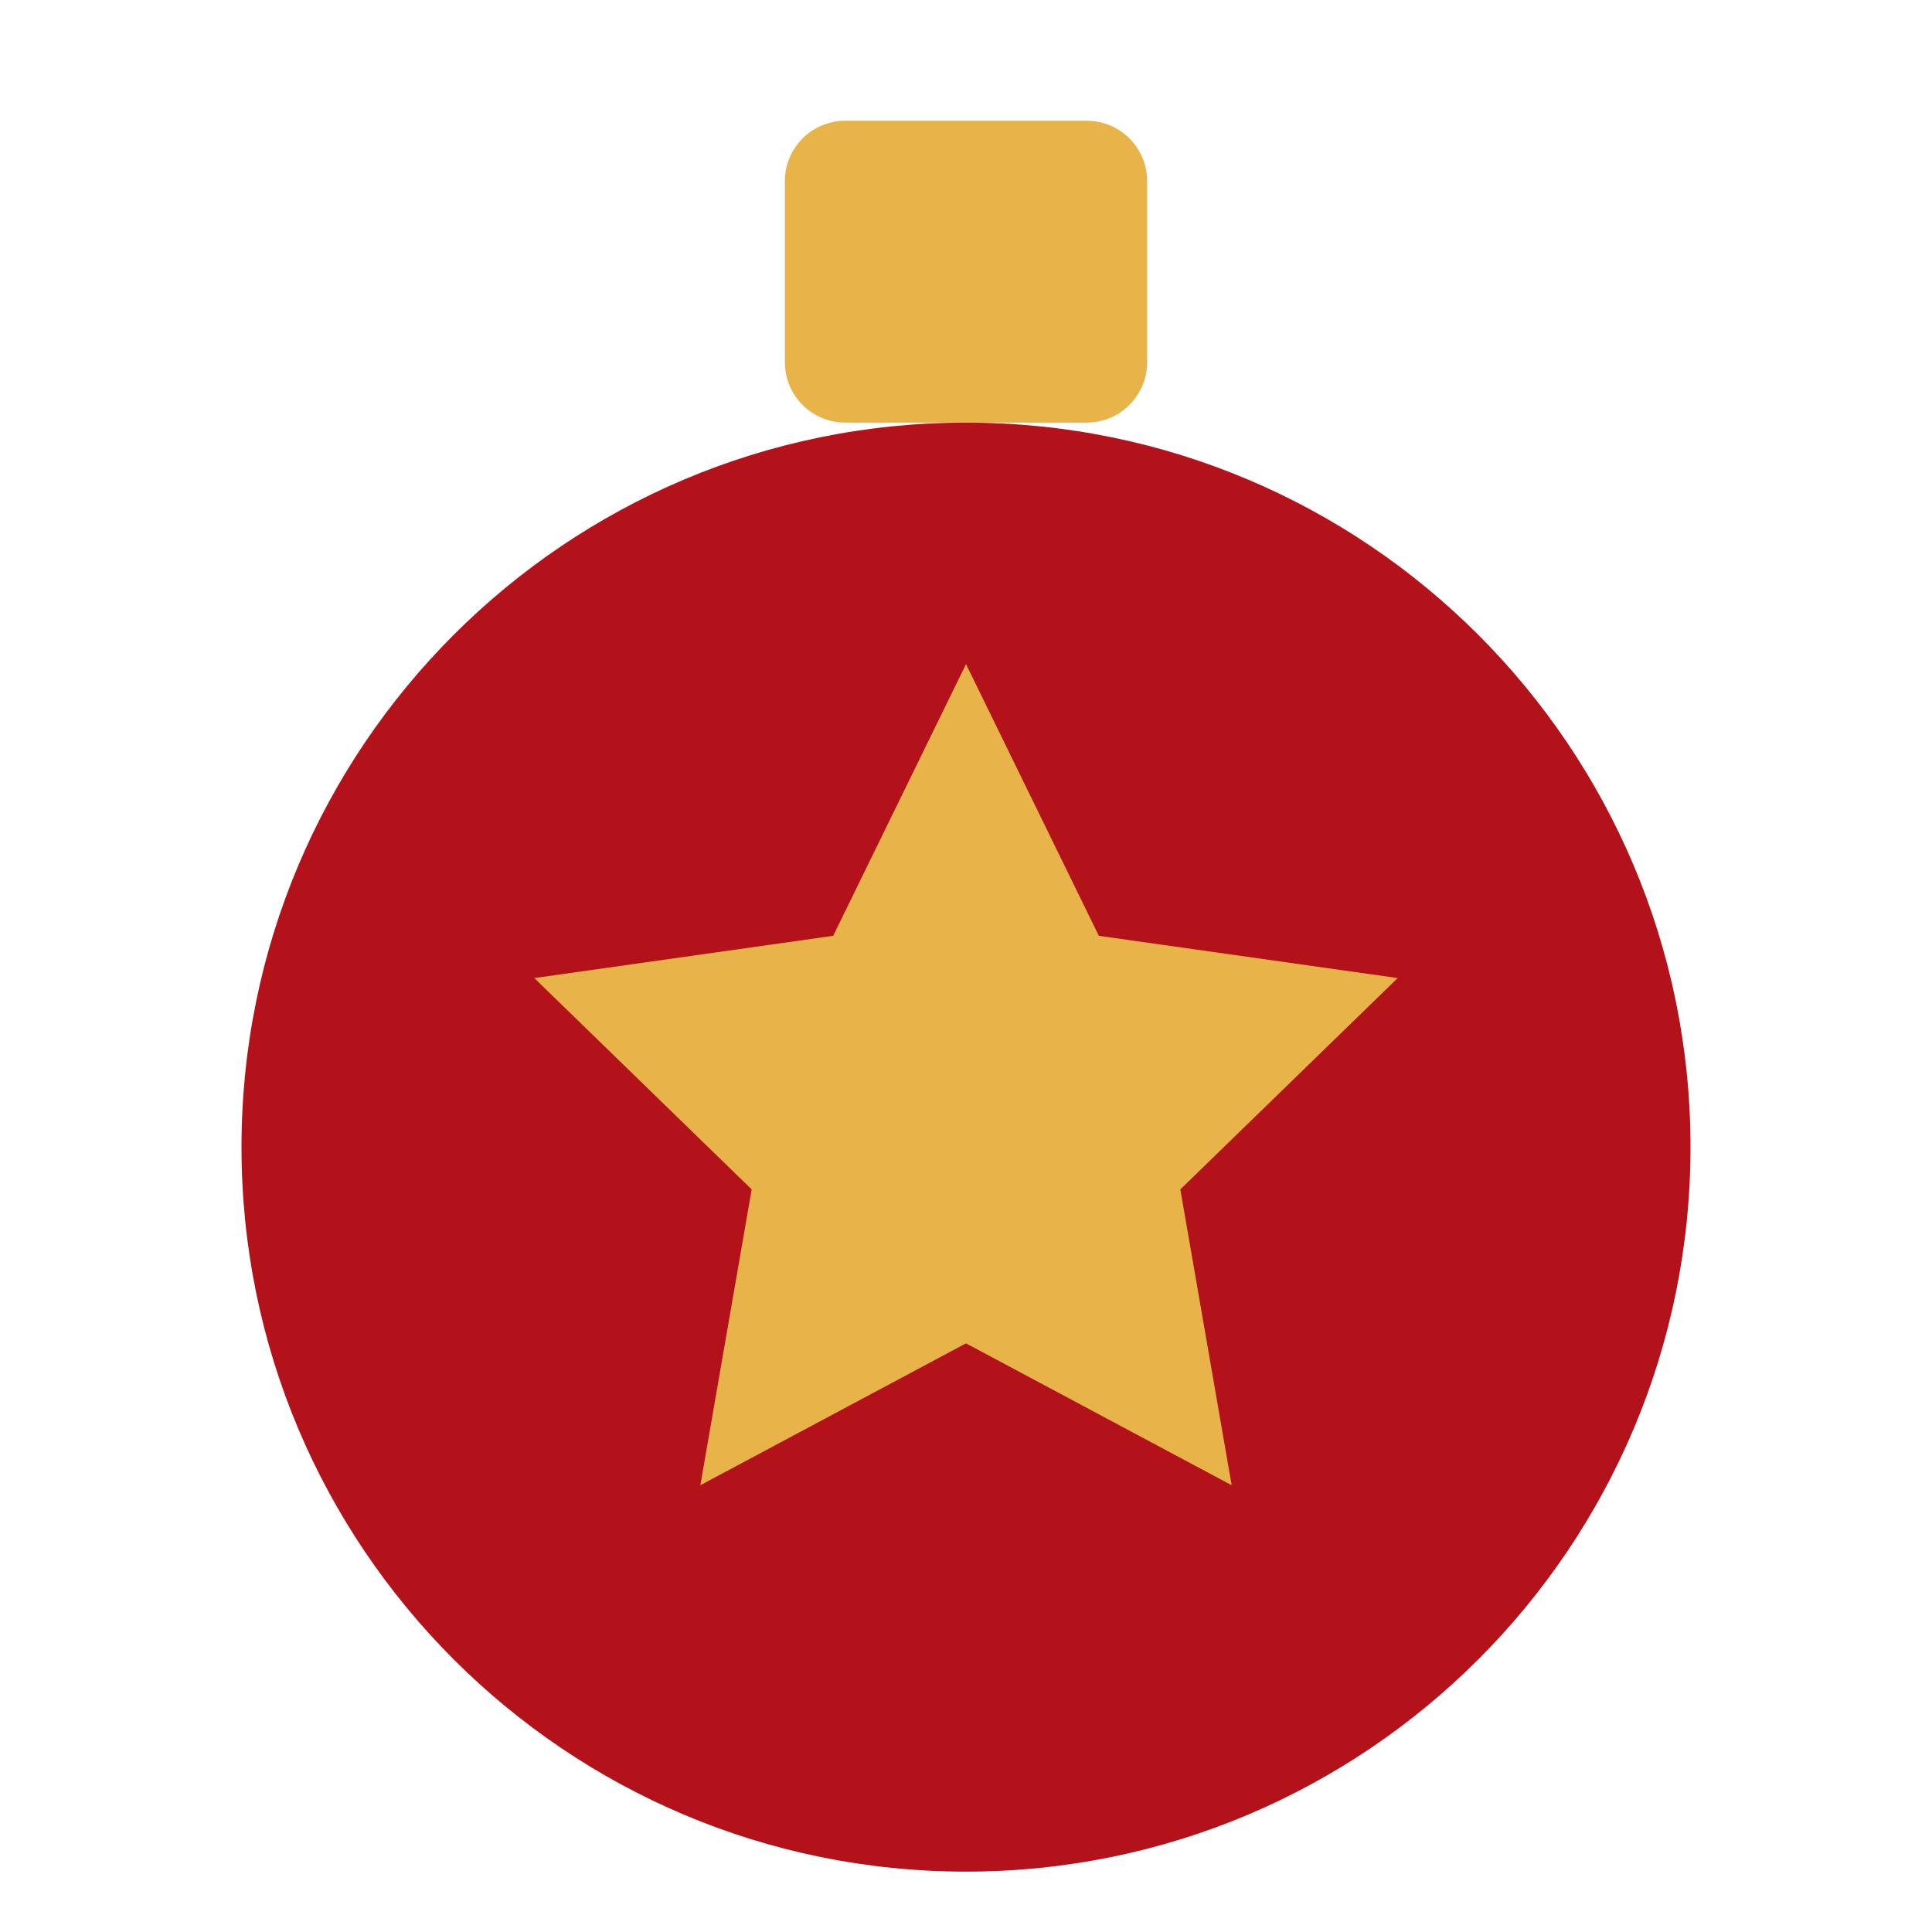
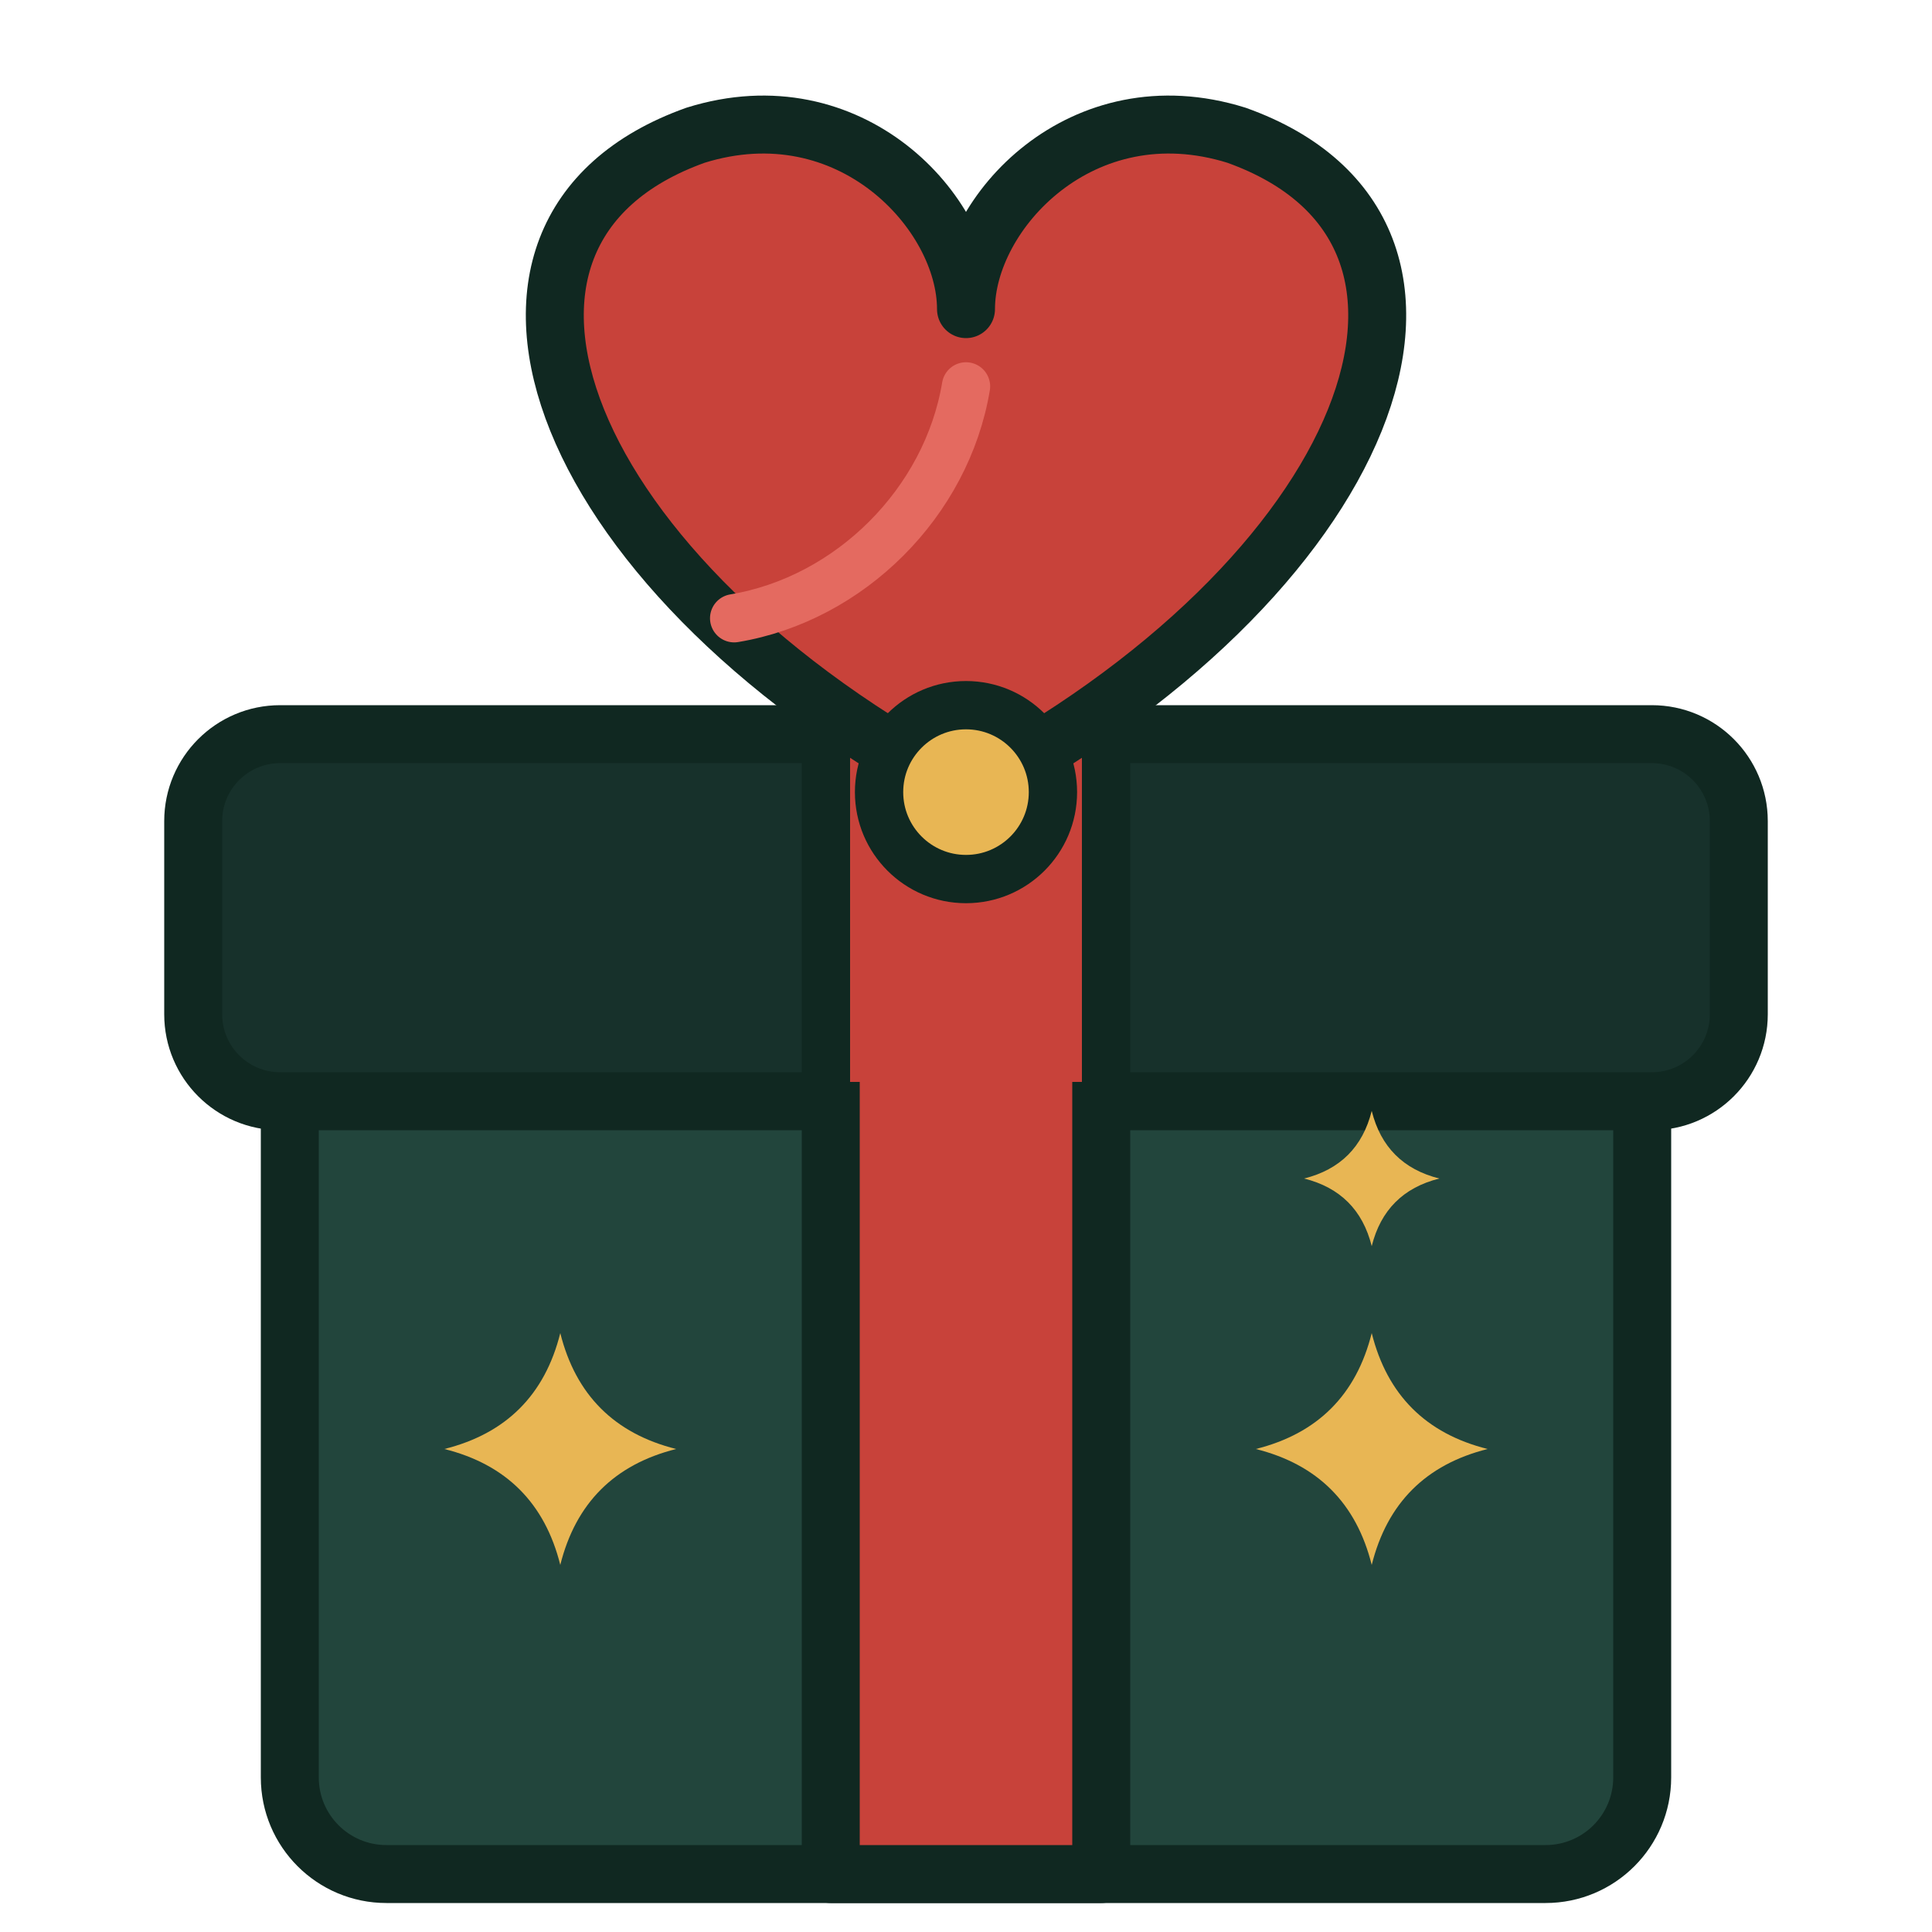
- <svg xmlns="http://www.w3.org/2000/svg" viewBox="0 0 64 64">
-   <rect x="26" y="4" width="12" height="10" rx="2" fill="#e8b44a" />
-   <circle cx="32" cy="38" r="24" fill="#b3121b" />
-   <path d="M32 22l4.4 9 9.9 1.4-7.2 7 1.7 9.8L32 44.5l-8.8 4.7 1.7-9.8-7.2-7 9.9-1.4z" fill="#e8b44a" />
+ <svg xmlns="http://www.w3.org/2000/svg" viewBox="0 0 200 200" width="200" height="200">
+   <g transform="translate(0 0) scale(1.0)" stroke-linejoin="round" stroke-linecap="round">
+     <rect x="30" y="102" width="140" height="92" rx="10" fill="#22453c" stroke="#102821" stroke-width="6" />
+     <rect x="20" y="76" width="160" height="38" rx="9" fill="#17312b" stroke="#102821" stroke-width="6" />
+     <rect x="86" y="76" width="28" height="118" fill="#c8423a" stroke="#102821" stroke-width="6" />
+     <rect x="88" y="78" width="24" height="34" fill="#c8423a" />
+     <path d="M100 82C58 60 44 24 72 14C88 9 100 22 100 32C100 22 112 9 128 14C156 24 142 60 100 82Z" fill="#c8423a" stroke="#102821" stroke-width="6" />
+     <path d="M100 40C98 52 88 62 76 64" fill="none" stroke="#e46a60" stroke-width="5" />
+     <circle cx="100" cy="82" r="9" fill="#e8b654" stroke="#102821" stroke-width="5" />
+     <path d="M58 138Q60.4 147.6 70 150Q60.4 152.4 58 162Q55.6 152.4 46 150Q55.6 147.6 58 138Z" fill="#e8b654" />
+     <path d="M142 138Q144.4 147.6 154 150Q144.4 152.4 142 162Q139.6 152.4 130 150Q139.6 147.6 142 138Z" fill="#e8b654" />
+     <path d="M142 115Q143.4 120.6 149 122Q143.4 123.4 142 129Q140.6 123.4 135 122Q140.6 120.6 142 115Z" fill="#e8b654" />
+   </g>
</svg>
